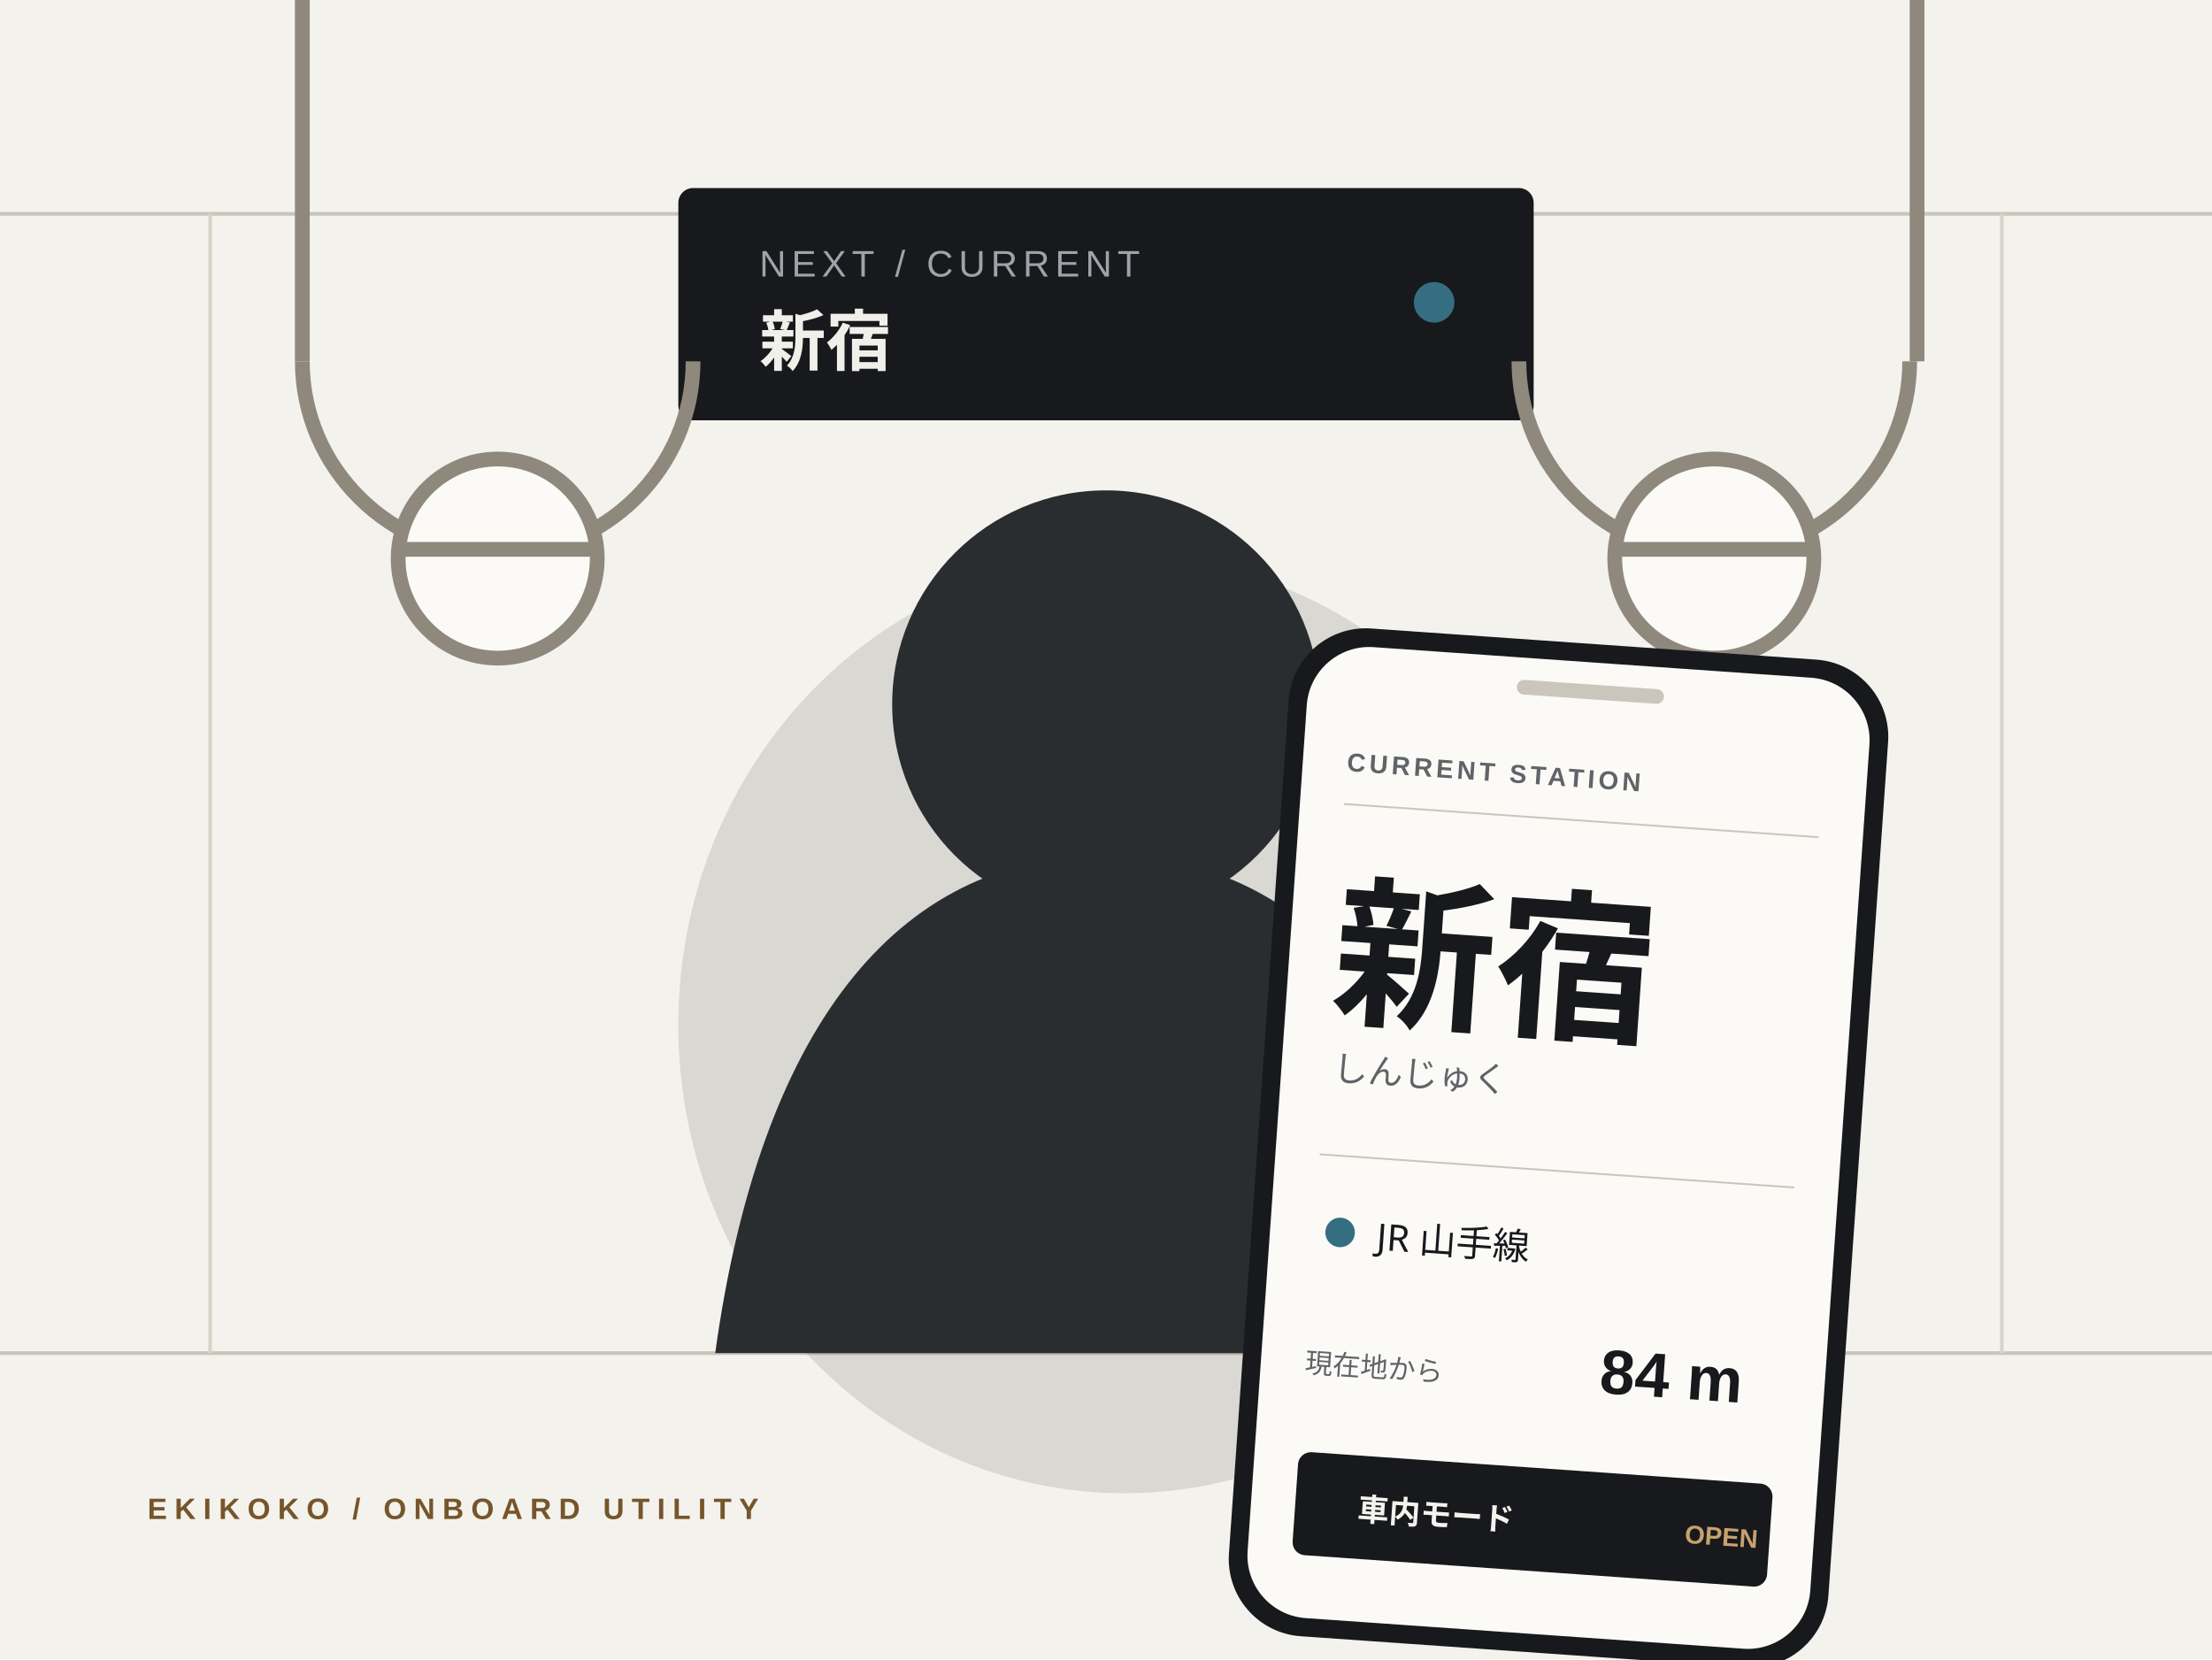
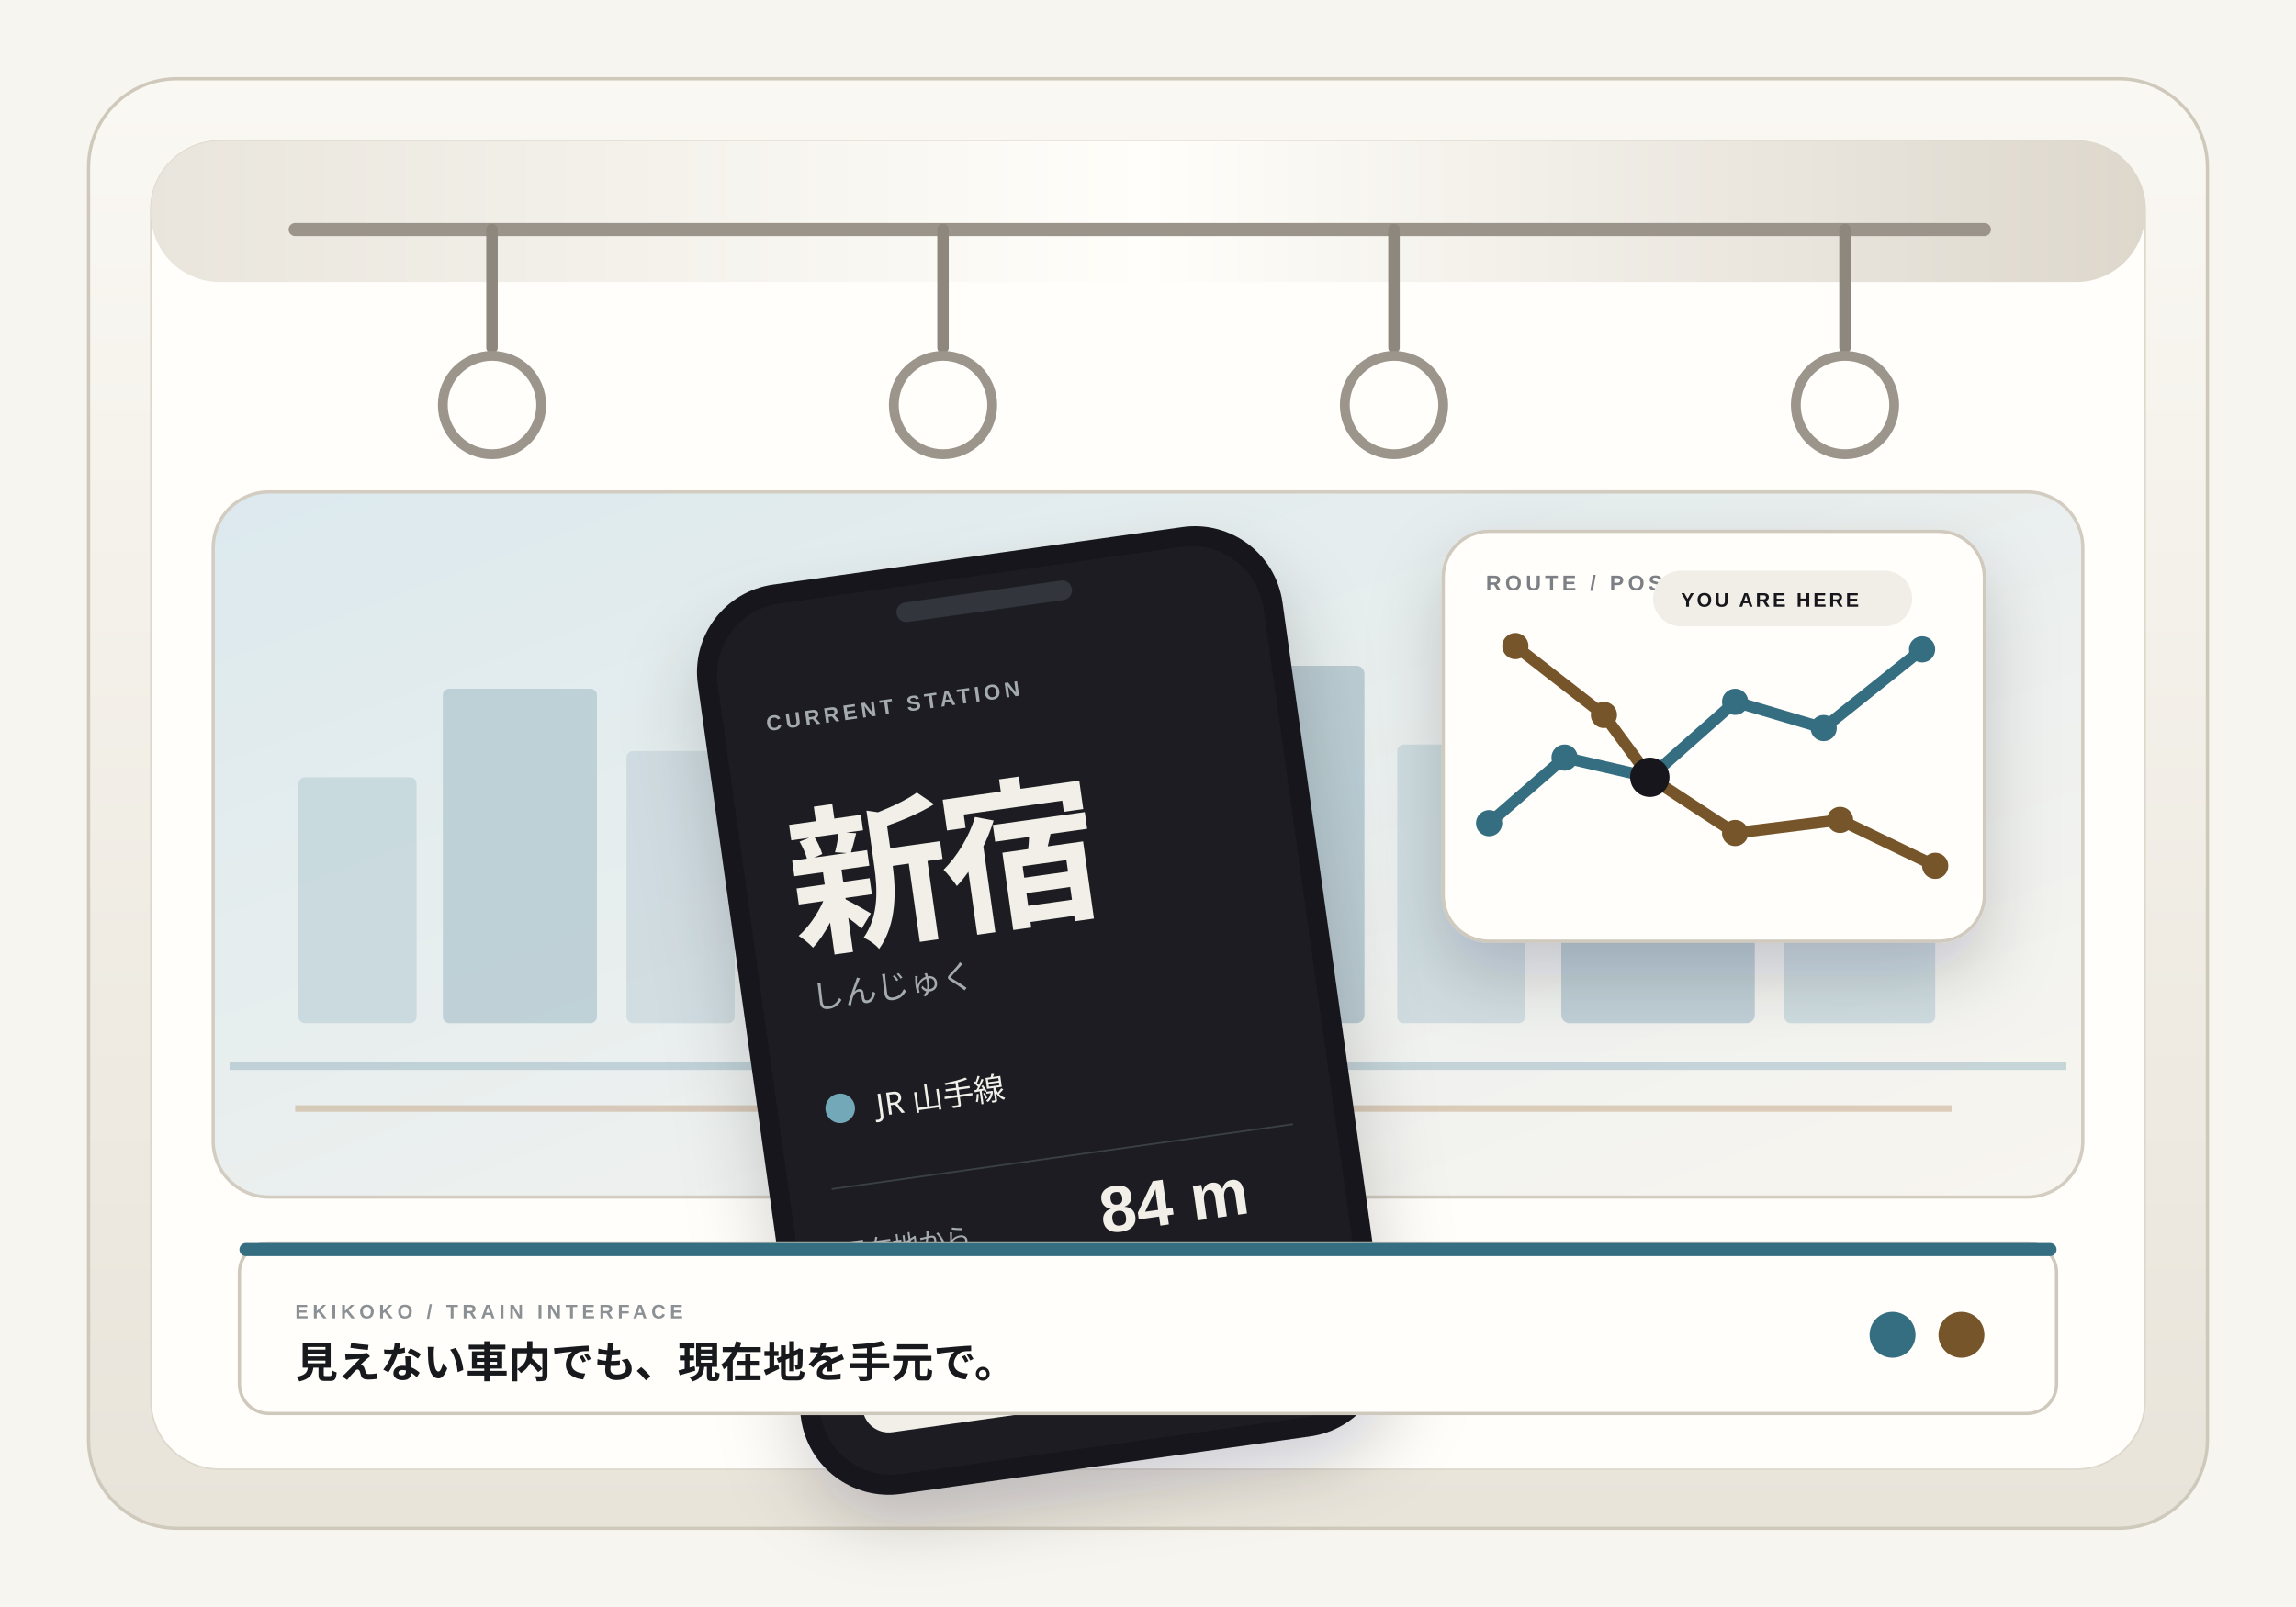
- <svg xmlns="http://www.w3.org/2000/svg" viewBox="0 0 1200 900" role="img" aria-labelledby="title desc">
-   <rect width="1200" height="900" fill="#F4F2EC" />
-   <path d="M0 116h1200M0 734h1200" stroke="#C9C5BA" stroke-width="2" />
-   <path d="M114 116v618M1086 116v618" stroke="#D8D4CA" stroke-width="2" />
-   <rect x="368" y="102" width="464" height="126" rx="8" fill="#17191C" />
-   <text x="412" y="150" fill="#9DA4A9" font-family="Arial, sans-serif" font-size="20" letter-spacing="3">NEXT / CURRENT</text>
-   <text x="412" y="198" fill="#F1EFE9" font-family="Arial, sans-serif" font-size="36" font-weight="700">新宿</text>
-   <circle cx="778" cy="164" r="11" fill="#356E80" />
-   <path d="M164 0v196M1040 0v196" stroke="#8E887D" stroke-width="8" />
-   <path d="M164 196c0 58 48 105 106 105s106-47 106-105" fill="none" stroke="#8E887D" stroke-width="8" />
-   <path d="M824 196c0 58 48 105 106 105s106-47 106-105" fill="none" stroke="#8E887D" stroke-width="8" />
-   <circle cx="270" cy="303" r="54" fill="#FBFAF6" stroke="#8E887D" stroke-width="8" />
-   <circle cx="930" cy="303" r="54" fill="#FBFAF6" stroke="#8E887D" stroke-width="8" />
-   <path d="M216 298h108M876 298h108" stroke="#8E887D" stroke-width="8" />
-   <ellipse cx="610" cy="556" rx="242" ry="254" fill="#25282A" opacity=".13" />
-   <circle cx="600" cy="382" r="116" fill="#2A2D2F" />
-   <path d="M388 734c24-174 97-270 212-270s188 96 212 270" fill="#2A2D2F" />
-   <g transform="translate(702 338) rotate(4)">
-     <rect width="326" height="548" rx="42" fill="#17191C" />
-     <rect x="10" y="10" width="306" height="528" rx="34" fill="#FBFAF6" />
-     <rect x="123" y="22" width="80" height="8" rx="4" fill="#CBC6BC" />
-     <text x="34" y="78" fill="#5F6469" font-family="Arial, sans-serif" font-size="14" font-weight="700" letter-spacing="2">CURRENT STATION</text>
-     <line x1="34" y1="96" x2="292" y2="96" stroke="#CBC6BC" />
-     <text x="34" y="208" fill="#17191C" font-family="'Hiragino Sans','Yu Gothic',sans-serif" font-size="88" font-weight="700">新宿</text>
-     <text x="38" y="246" fill="#5F6469" font-family="'Hiragino Sans','Yu Gothic',sans-serif" font-size="19">しんじゅく</text>
-     <rect x="34" y="286" width="258" height="1" fill="#CBC6BC" />
-     <circle cx="48" cy="328" r="8" fill="#356E80" />
-     <text x="68" y="336" fill="#17191C" font-family="'Hiragino Sans','Yu Gothic',sans-serif" font-size="20">JR 山手線</text>
-     <text x="34" y="405" fill="#5F6469" font-family="'Hiragino Sans','Yu Gothic',sans-serif" font-size="15">現在地から</text>
-     <text x="194" y="405" fill="#17191C" font-family="Arial, sans-serif" font-size="34" font-weight="700">84 m</text>
-     <rect x="34" y="448" width="258" height="56" rx="7" fill="#17191C" />
-     <text x="68" y="483" fill="#F4F2EC" font-family="'Hiragino Sans','Yu Gothic',sans-serif" font-size="17" font-weight="700">車内モード</text>
-     <text x="246" y="483" fill="#C8A16D" font-family="Arial, sans-serif" font-size="14" font-weight="700">OPEN</text>
+ <svg xmlns="http://www.w3.org/2000/svg" viewBox="0 0 1400 980" role="img" aria-labelledby="title desc">
+   <defs>
+     <linearGradient id="bg" x1="0" y1="0" x2="0" y2="1">
+       <stop stop-color="#faf8f3" />
+       <stop offset="1" stop-color="#e9e4da" />
+     </linearGradient>
+     <linearGradient id="window" x1="0" y1="0" x2="1" y2="1">
+       <stop stop-color="#dce9ee" />
+       <stop offset="1" stop-color="#f8f5ef" />
+     </linearGradient>
+     <linearGradient id="metal" x1="0" y1="0" x2="1" y2="0">
+       <stop stop-color="#e9e5dc" />
+       <stop offset=".5" stop-color="#fffefa" />
+       <stop offset="1" stop-color="#ddd7cc" />
+     </linearGradient>
+     <filter id="shadow" x="-30%" y="-30%" width="160%" height="160%">
+       <feDropShadow dx="0" dy="20" stdDeviation="22" flood-color="#17191c" flood-opacity=".18" />
+     </filter>
+   </defs>
+   <rect width="1400" height="980" fill="#f7f5ef" />
+   <rect x="54" y="48" width="1292" height="884" rx="54" fill="url(#bg)" stroke="#cfc9bc" stroke-width="2" />
+   <rect x="92" y="86" width="1216" height="810" rx="42" fill="#fffefa" stroke="#ddd7cc" />
+   <rect x="92" y="86" width="1216" height="86" rx="42" fill="url(#metal)" />
+   <path d="M180 140H1210" stroke="#9a948b" stroke-width="8" stroke-linecap="round" />
+   <g fill="none" stroke="#8d877e" stroke-width="7" stroke-linecap="round">
+     <path d="M300 140v72" />
+     <path d="M575 140v72" />
+     <path d="M850 140v72" />
+     <path d="M1125 140v72" />
  </g>
-   <text x="80" y="824" fill="#76552B" font-family="Arial, sans-serif" font-size="16" font-weight="700" letter-spacing="4">EKIKOKO / ONBOARD UTILITY</text>
+   <g fill="#fffefa" stroke="#9b958c" stroke-width="6">
+     <circle cx="300" cy="247" r="30" />
+     <circle cx="575" cy="247" r="30" />
+     <circle cx="850" cy="247" r="30" />
+     <circle cx="1125" cy="247" r="30" />
+   </g>
+   <rect x="130" y="300" width="1140" height="430" rx="34" fill="url(#window)" stroke="#d2ccc1" stroke-width="2" />
+   <g opacity=".72">
+     <rect x="182" y="474" width="72" height="150" rx="4" fill="#bfd2d9" />
+     <rect x="270" y="420" width="94" height="204" rx="4" fill="#afc6cf" />
+     <rect x="382" y="458" width="66" height="166" rx="4" fill="#c7d6dc" />
+     <rect x="466" y="392" width="120" height="232" rx="5" fill="#afc3cc" />
+     <rect x="610" y="438" width="86" height="186" rx="4" fill="#bfd2d9" />
+     <rect x="716" y="406" width="116" height="218" rx="5" fill="#a7bec8" />
+     <rect x="852" y="454" width="78" height="170" rx="4" fill="#c3d4da" />
+     <rect x="952" y="410" width="118" height="214" rx="5" fill="#adc3cc" />
+     <rect x="1088" y="466" width="92" height="158" rx="4" fill="#c1d2d8" />
+   </g>
+   <path d="M140 650H1260" stroke="#86aab7" stroke-width="5" opacity=".42" />
+   <path d="M180 676H1190" stroke="#b18658" stroke-width="4" opacity=".36" />
+   <g transform="translate(880 324)" filter="url(#shadow)">
+     <rect width="330" height="250" rx="28" fill="#fffefa" stroke="#d0c9bd" stroke-width="2" />
+     <text x="26" y="36" font-family="Arial,sans-serif" font-size="13" font-weight="700" letter-spacing="2.4" fill="#7b8084">ROUTE / POSITION</text>
+     <polyline points="28,178 74,138 126,150 178,104 232,120 292,72" fill="none" stroke="#356e80" stroke-width="7" stroke-linecap="round" stroke-linejoin="round" />
+     <polyline points="44,70 98,112 126,150 178,184 242,176 300,204" fill="none" stroke="#76552b" stroke-width="7" stroke-linecap="round" stroke-linejoin="round" />
+     <g fill="#356e80">
+       <circle cx="28" cy="178" r="8" />
+       <circle cx="74" cy="138" r="8" />
+       <circle cx="178" cy="104" r="8" />
+       <circle cx="232" cy="120" r="8" />
+       <circle cx="292" cy="72" r="8" />
+     </g>
+     <g fill="#76552b">
+       <circle cx="44" cy="70" r="8" />
+       <circle cx="98" cy="112" r="8" />
+       <circle cx="178" cy="184" r="8" />
+       <circle cx="242" cy="176" r="8" />
+       <circle cx="300" cy="204" r="8" />
+     </g>
+     <circle cx="126" cy="150" r="12" fill="#17191c" />
+     <rect x="128" y="24" width="158" height="34" rx="17" fill="#f1eee7" />
+     <text x="145" y="46" font-family="Arial,sans-serif" font-size="12" font-weight="700" letter-spacing="1.6" fill="#17191c">YOU ARE HERE</text>
+   </g>
+   <g transform="translate(418 364) rotate(-8)" filter="url(#shadow)">
+     <rect width="360" height="560" rx="54" fill="#15181a" />
+     <rect x="12" y="12" width="336" height="536" rx="44" fill="#1b1f22" />
+     <rect x="126" y="22" width="108" height="12" rx="6" fill="#30353a" />
+     <text x="38" y="88" font-family="Arial,sans-serif" font-size="13" font-weight="700" letter-spacing="2.4" fill="#a5aaae">CURRENT STATION</text>
+     <text x="38" y="220" font-family="'Hiragino Sans','Yu Gothic',sans-serif" font-size="98" font-weight="700" letter-spacing="-5" fill="#f2efe8">新宿</text>
+     <text x="42" y="260" font-family="'Hiragino Sans','Yu Gothic',sans-serif" font-size="20" fill="#a5aaae">しんじゅく</text>
+     <circle cx="50" cy="322" r="9" fill="#72a8b8" />
+     <text x="72" y="330" font-family="'Hiragino Sans','Yu Gothic',sans-serif" font-size="19" fill="#f1efe9">JR 山手線</text>
+     <line x1="38" y1="370" x2="322" y2="370" stroke="#3b4146" />
+     <text x="38" y="416" font-family="'Hiragino Sans','Yu Gothic',sans-serif" font-size="16" fill="#a5aaae">現在地から</text>
+     <text x="198" y="420" font-family="Arial,sans-serif" font-size="40" font-weight="700" fill="#f2efe8">84 m</text>
+     <rect x="38" y="458" width="284" height="64" rx="16" fill="#f2efe8" />
+     <text x="66" y="498" font-family="'Hiragino Sans','Yu Gothic',sans-serif" font-size="18" font-weight="700" fill="#17191c">車内モード</text>
+     <text x="262" y="498" font-family="Arial,sans-serif" font-size="13" font-weight="700" fill="#76552b">OPEN</text>
+   </g>
+   <g transform="translate(146 758)">
+     <rect width="1108" height="104" rx="18" fill="#fffefa" stroke="#cfc8bc" stroke-width="2" />
+     <rect width="1108" height="8" rx="4" fill="#356e80" />
+     <text x="34" y="46" font-family="Arial,sans-serif" font-size="12" font-weight="700" letter-spacing="2.6" fill="#8b9094">EKIKOKO / TRAIN INTERFACE</text>
+     <text x="34" y="82" font-family="'Hiragino Sans','Yu Gothic',sans-serif" font-size="26" font-weight="700" fill="#17191c">見えない車内でも、現在地を手元で。</text>
+     <circle cx="1008" cy="56" r="14" fill="#356e80" />
+     <circle cx="1050" cy="56" r="14" fill="#76552b" />
+   </g>
</svg>
